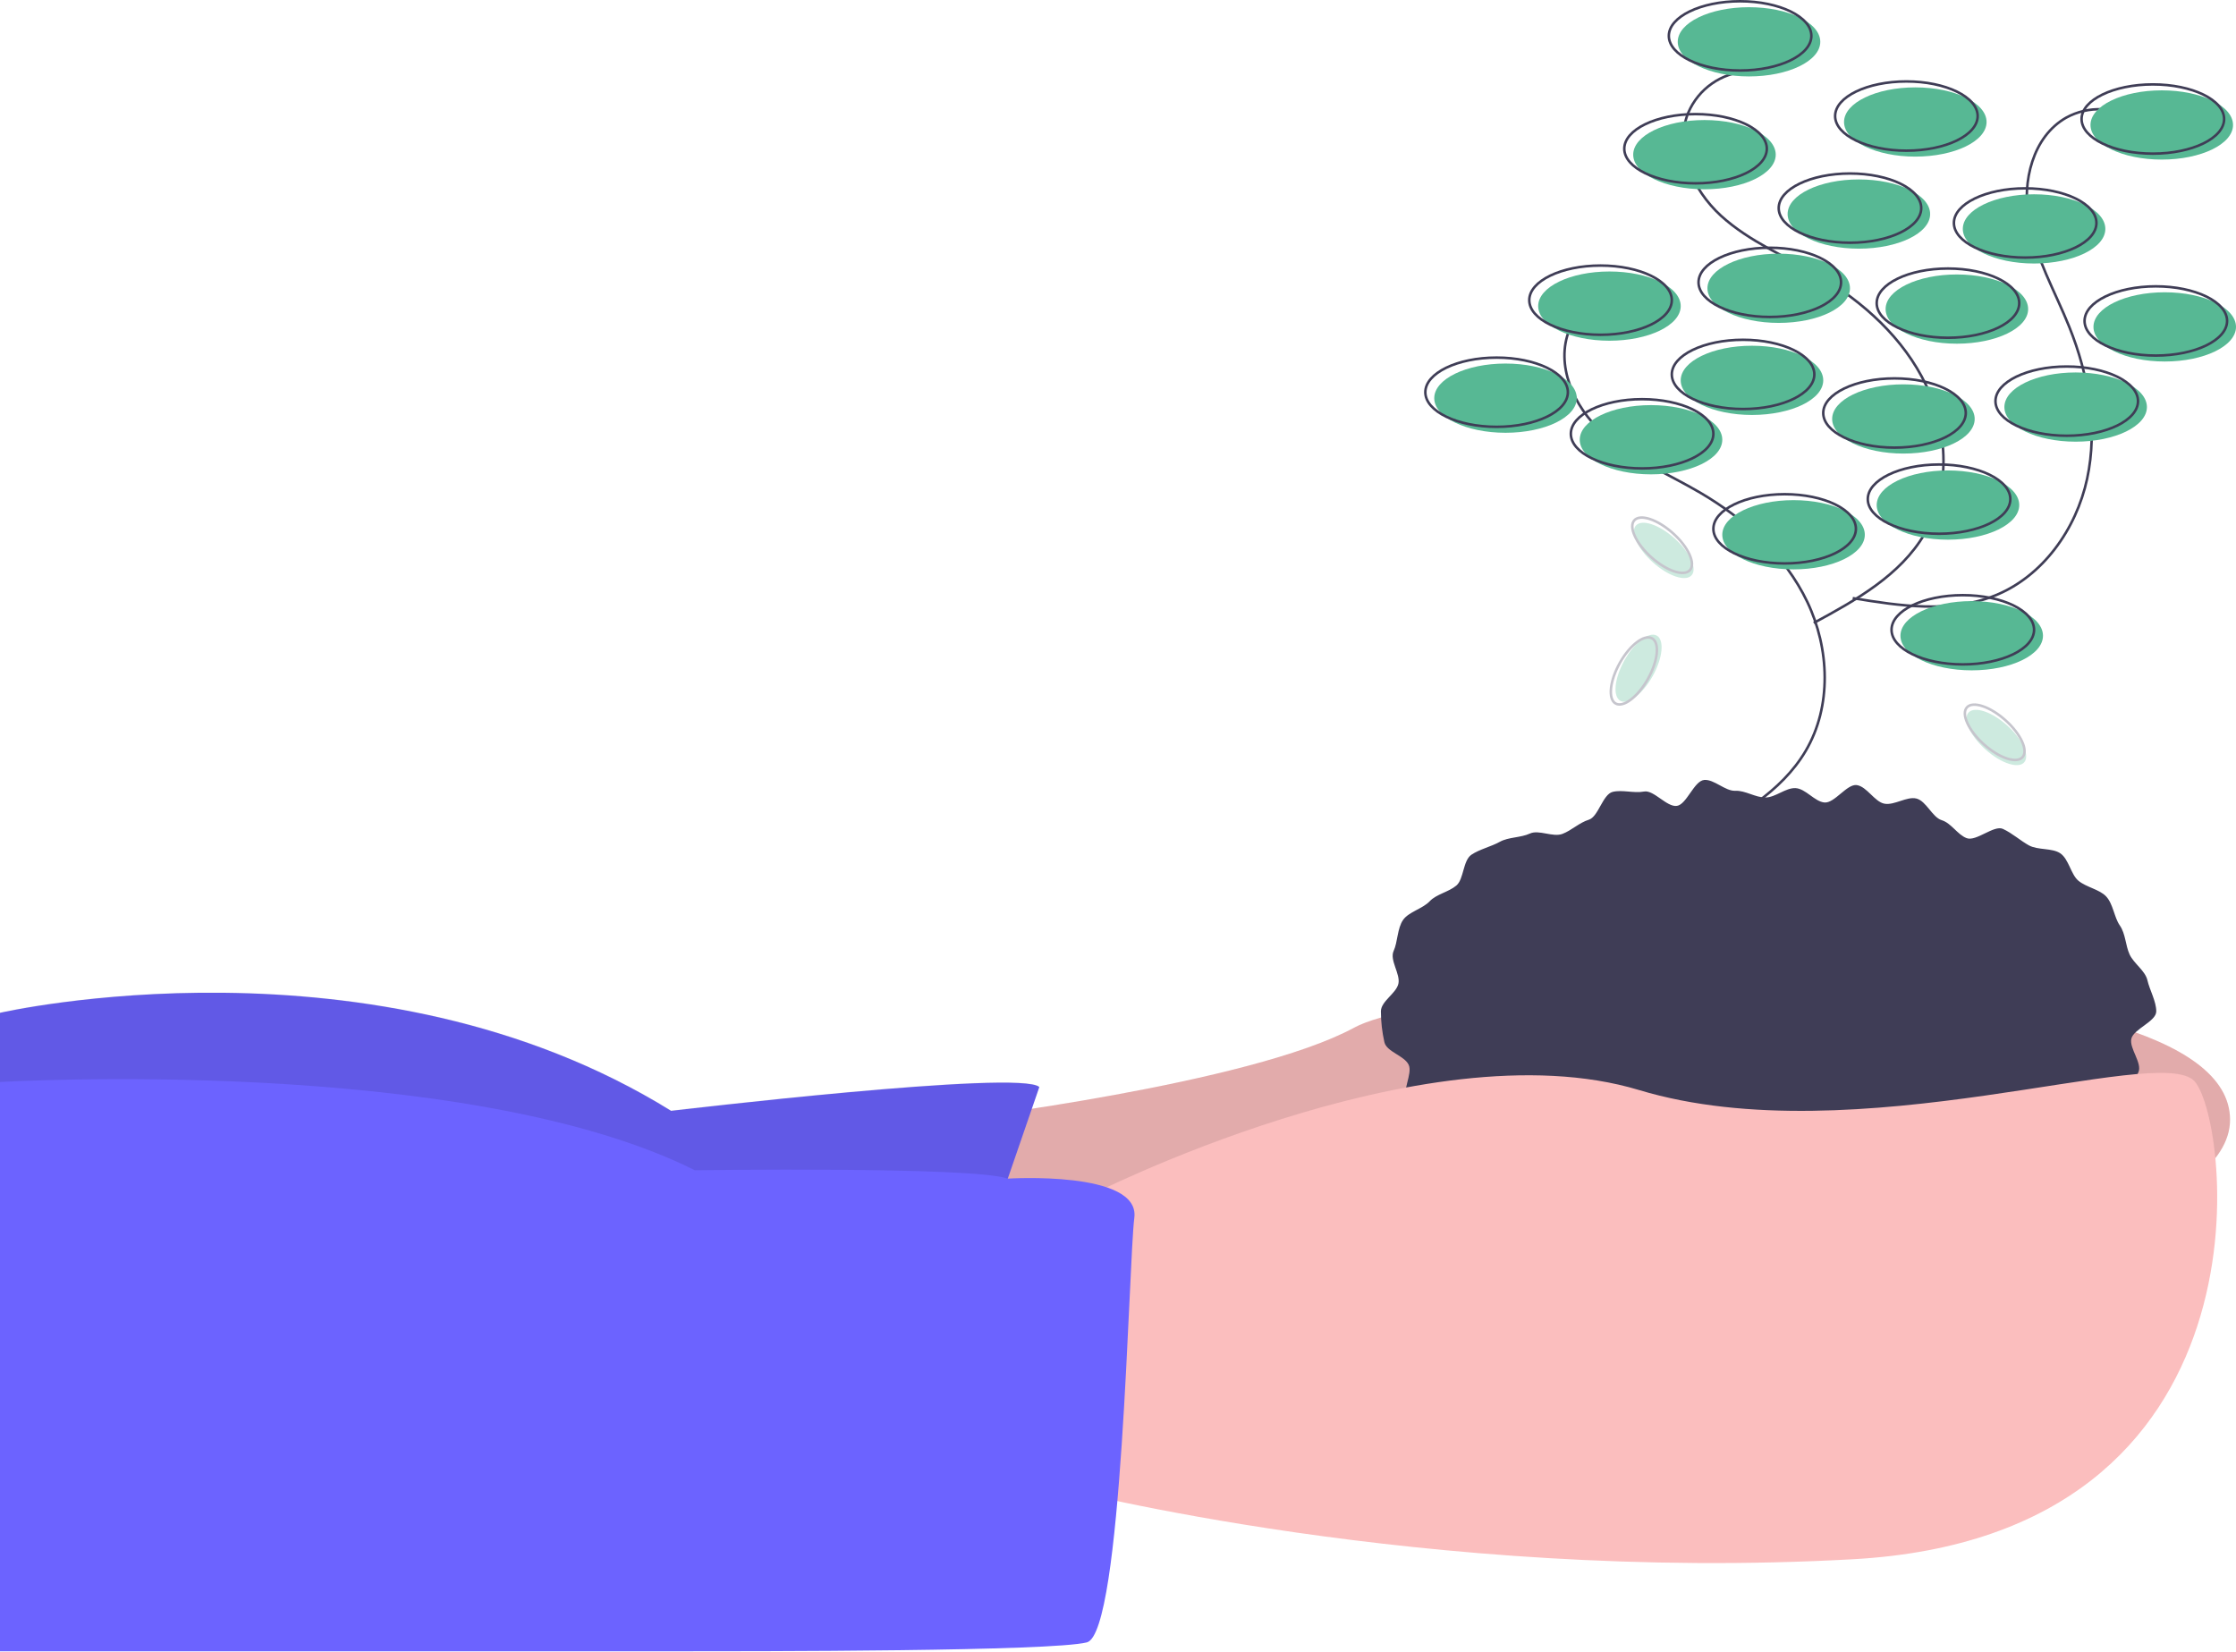
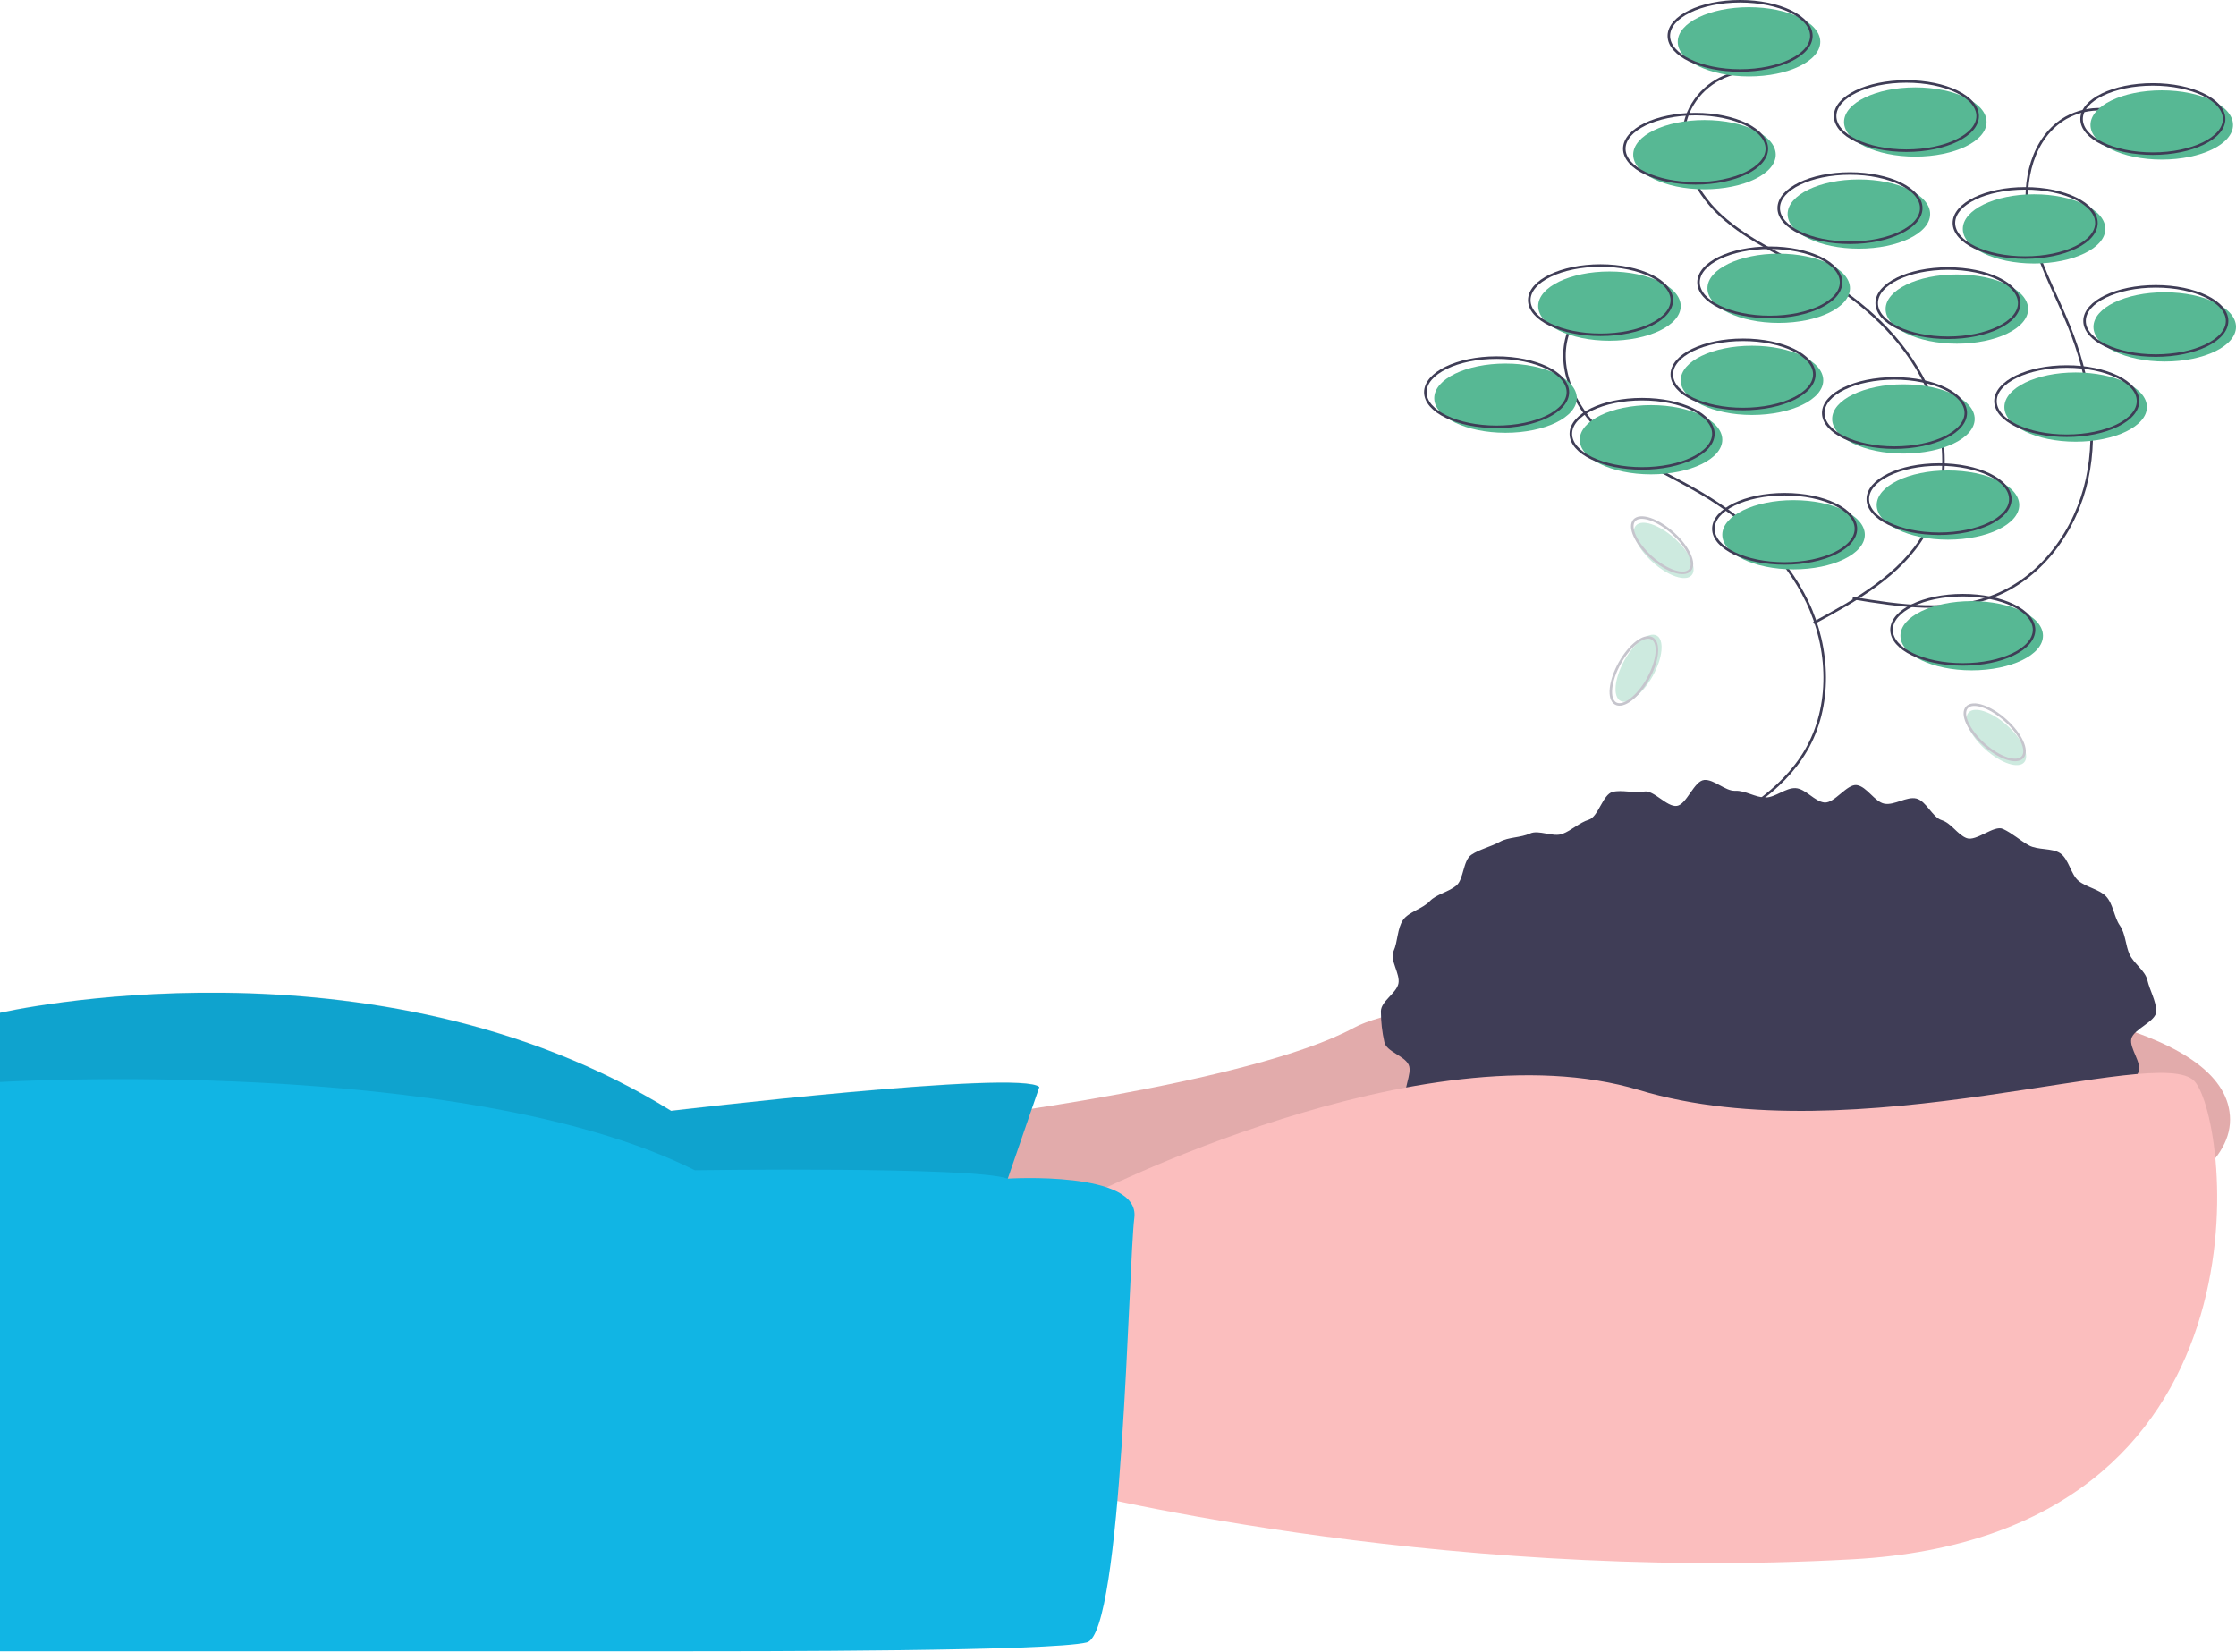
<svg xmlns="http://www.w3.org/2000/svg" id="abc544d7-1a04-40cc-926f-7ea71d989639" data-name="Layer 1" width="886" height="654.301" viewBox="0 0 886 654.301">
  <path d="M534.697,566.284s117.663-14.12,158.845-36.475,347.105-32.946,347.105,36.475S688.835,666.298,688.835,666.298L504.105,655.708Z" transform="translate(-157 -122.5995)" fill="#fbbebe" />
  <path d="M534.697,566.284s117.663-14.12,158.845-36.475,347.105-32.946,347.105,36.475S688.835,666.298,688.835,666.298L504.105,655.708Z" transform="translate(-157 -122.5995)" opacity="0.1" />
-   <path d="M568.819,553.341l-24.709,71.774L157,629.822V523.926s148.255-34.122,265.918,38.829C422.918,562.754,561.76,546.282,568.819,553.341Z" transform="translate(-157 -122.5995)" fill="#6c63ff" />
+   <path d="M568.819,553.341l-24.709,71.774L157,629.822V523.926s148.255-34.122,265.918,38.829C422.918,562.754,561.76,546.282,568.819,553.341Z" transform="translate(-157 -122.5995)" fill="#11B5E4" />
  <path d="M568.819,553.226,544.11,625,157,629.707V523.81s148.255-34.122,265.918,38.829C422.918,562.639,561.76,546.166,568.819,553.226Z" transform="translate(-157 -122.5995)" opacity="0.1" />
  <path d="M1011.404,523.337c0,4.01-8.993,6.987-9.877,10.856-.877,3.837,4.466,9.672,2.775,13.336a72.563,72.563,0,0,1-6.172,10.733c-2.215,3.171-9.057,2.708-11.862,5.682a94.319,94.319,0,0,1-8.712,7.576c-2.977,2.476-7.01,2.995-10.395,5.274-3.219,2.167-2.829,10.116-6.389,12.089-3.402,1.886-8.61.369-12.3,2.064-3.542,1.627-5.41,7.511-9.197,8.95-3.652,1.388-8.173.79-12.034,1.992-3.737,1.163-7.918.974-11.834,1.954-3.803.951-6.707,6.651-10.662,7.419-3.854.749-8.371-1.248-12.356-.681-3.892.554-8.418-4.372-12.421-3.999-3.918.365-7.611,2.645-11.624,2.829-3.935.181-7.825,1.914-11.839,1.914-4.013,0-8.155,3.765-12.089,3.585-4.013-.184-7.646-5.891-11.564-6.256-4.004-.373-8.779,5.589-12.671,5.035-3.985-.567-7.141-6.402-10.995-7.151-3.957-.769-9.067,3.402-12.87,2.451-3.916-.979-6.241-7.768-9.978-8.931-3.861-1.202-8.647.426-12.299-.962-3.788-1.439-8.402-1.208-11.944-2.835-3.69-1.695-6.339-5.706-9.742-7.591-3.56-1.973-5.202-6.867-8.421-9.035-3.385-2.279-8.543-1.988-11.52-4.464-3.143-2.614-9.032-2.75-11.684-5.563-2.805-2.974-3.94-7.969-6.155-11.141-2.333-3.34,2.245-10.403.617-13.933-1.69-3.664-8.756-5.152-9.632-8.989a56.435,56.435,0,0,1-1.384-12.207c0-4.01,6.043-7.075,6.927-10.943.877-3.837-3.571-9.348-1.88-13.012,1.629-3.531,1.421-8.959,3.754-12.3,2.215-3.171,7.742-4.415,10.548-7.389,2.652-2.812,7.4-3.596,10.543-6.21,2.977-2.476,2.598-9.942,5.983-12.221,3.219-2.167,7.712-3.156,11.273-5.129,3.402-1.886,8.217-1.568,11.907-3.263,3.542-1.627,9.091,1.579,12.877.14,3.652-1.388,6.614-4.421,10.476-5.623,3.737-1.163,5.493-10.035,9.409-11.014,3.803-.951,8.481.628,12.437-.141,3.854-.749,9.04,6.251,13.025,5.684,3.892-.554,6.802-9.898,10.806-10.27,3.918-.365,8.337,4.475,12.349,4.29,3.935-.181,7.886,2.655,11.9,2.655,4.013,0,8.012-3.892,11.946-3.711,4.013.184,7.551,5.327,11.469,5.692,4.004.373,8.919-7.45,12.811-6.896,3.985.567,7.064,6.614,10.918,7.363,3.957.769,8.912-2.986,12.716-2.034,3.916.979,6.273,7.407,10.01,8.57,3.861,1.202,6.24,5.736,9.892,7.124,3.788,1.439,10.823-5.294,14.366-3.667,3.69,1.695,6.878,4.628,10.28,6.514,3.56,1.973,9.22.981,12.439,3.148,3.385,2.279,4.218,8.398,7.195,10.874,3.143,2.614,8.327,3.401,10.98,6.213,2.805,2.974,3.195,8.304,5.41,11.476,2.333,3.34,2.26,7.969,3.888,11.499,1.69,3.664,6.202,6.435,7.078,10.271C1008.786,514.895,1011.404,519.328,1011.404,523.337Z" transform="translate(-157 -122.5995)" fill="#3f3d56" />
  <path d="M587.645,596.877S720.604,528.632,806.498,554.518s205.91-18.826,220.029-3.53,34.122,180.024-135.312,189.437-314.159-28.239-314.159-28.239Z" transform="translate(-157 -122.5995)" fill="#fbbebe" />
-   <path d="M556.334,589.609S608.825,586.287,606.471,605.113s-4.707,164.728-18.826,168.258-125.899,3.53-171.788,3.53H157V551.326s183.554-10.928,275.331,34.961C432.331,586.287,542.672,584.694,556.334,589.609Z" transform="translate(-157 -122.5995)" fill="#6c63ff" />
+   <path d="M556.334,589.609S608.825,586.287,606.471,605.113s-4.707,164.728-18.826,168.258-125.899,3.53-171.788,3.53H157V551.326s183.554-10.928,275.331,34.961C432.331,586.287,542.672,584.694,556.334,589.609Z" transform="translate(-157 -122.5995)" fill="#11B5E4" />
  <path d="M802.239,236.779a27.041,27.041,0,0,0-23.309,16.297c-5.828,14.089,1.676,30.638,12.942,40.912s25.737,16.146,38.886,23.865c17.661,10.368,33.53,24.76,42.367,43.234s9.776,41.359-.611,59.008c-9.641,16.381-27.171,26.186-43.891,35.228" transform="translate(-157 -122.5995)" fill="none" stroke="#3f3d56" stroke-miterlimit="10" />
  <path d="M849.304,150.885a27.041,27.041,0,0,0-23.309,16.297c-5.828,14.089,1.676,30.638,12.942,40.912s25.737,16.146,38.886,23.865c17.661,10.368,33.53,24.76,42.367,43.234s9.776,41.359-.611,59.008c-9.641,16.381-27.171,26.186-43.891,35.228" transform="translate(-157 -122.5995)" fill="none" stroke="#3f3d56" stroke-miterlimit="10" />
  <path d="M1004.051,170.64a27.041,27.041,0,0,0-28.408-1.382c-13.233,7.572-17.431,25.252-14.812,40.272s10.467,28.523,16.138,42.675c7.618,19.009,11.356,40.104,7.034,60.122s-17.588,38.688-36.606,46.285c-17.652,7.051-37.515,4.072-56.271.987" transform="translate(-157 -122.5995)" fill="none" stroke="#3f3d56" stroke-miterlimit="10" />
  <ellipse cx="710.683" cy="211.889" rx="28.239" ry="13.716" fill="#57b894" />
  <ellipse cx="707.153" cy="209.536" rx="28.239" ry="13.716" fill="none" stroke="#3f3d56" stroke-miterlimit="10" />
  <ellipse cx="771.867" cy="200.123" rx="28.239" ry="13.716" fill="#57b894" />
  <ellipse cx="768.337" cy="197.77" rx="28.239" ry="13.716" fill="none" stroke="#3f3d56" stroke-miterlimit="10" />
  <ellipse cx="781.28" cy="251.895" rx="28.239" ry="13.716" fill="#57b894" />
  <ellipse cx="777.75" cy="249.541" rx="28.239" ry="13.716" fill="none" stroke="#3f3d56" stroke-miterlimit="10" />
  <ellipse cx="775.397" cy="122.466" rx="28.239" ry="13.716" fill="#57b894" />
  <ellipse cx="771.867" cy="120.113" rx="28.239" ry="13.716" fill="none" stroke="#3f3d56" stroke-miterlimit="10" />
  <ellipse cx="704.799" cy="114.229" rx="28.239" ry="13.716" fill="#57b894" />
  <ellipse cx="701.27" cy="111.876" rx="28.239" ry="13.716" fill="none" stroke="#3f3d56" stroke-miterlimit="10" />
  <ellipse cx="736.568" cy="84.814" rx="28.239" ry="13.716" fill="#57b894" />
  <ellipse cx="733.039" cy="82.46" rx="28.239" ry="13.716" fill="none" stroke="#3f3d56" stroke-miterlimit="10" />
  <ellipse cx="805.989" cy="90.697" rx="28.239" ry="13.716" fill="#57b894" />
  <ellipse cx="802.46" cy="88.344" rx="28.239" ry="13.716" fill="none" stroke="#3f3d56" stroke-miterlimit="10" />
  <ellipse cx="857.761" cy="129.526" rx="28.239" ry="13.716" fill="#57b894" />
  <ellipse cx="854.231" cy="127.172" rx="28.239" ry="13.716" fill="none" stroke="#3f3d56" stroke-miterlimit="10" />
  <ellipse cx="675.384" cy="61.281" rx="28.239" ry="13.716" fill="#57b894" />
  <ellipse cx="671.854" cy="58.928" rx="28.239" ry="13.716" fill="none" stroke="#3f3d56" stroke-miterlimit="10" />
  <ellipse cx="693.033" cy="16.569" rx="28.239" ry="13.716" fill="#57b894" />
  <ellipse cx="689.503" cy="14.216" rx="28.239" ry="13.716" fill="none" stroke="#3f3d56" stroke-miterlimit="10" />
  <ellipse cx="856.584" cy="49.515" rx="28.239" ry="13.716" fill="#57b894" />
  <ellipse cx="853.054" cy="47.162" rx="28.239" ry="13.716" fill="none" stroke="#3f3d56" stroke-miterlimit="10" />
  <ellipse cx="596.55" cy="157.765" rx="28.239" ry="13.716" fill="#57b894" />
  <ellipse cx="593.02" cy="155.411" rx="28.239" ry="13.716" fill="none" stroke="#3f3d56" stroke-miterlimit="10" />
  <ellipse cx="694.21" cy="150.705" rx="28.239" ry="13.716" fill="#57b894" />
  <ellipse cx="690.68" cy="148.352" rx="28.239" ry="13.716" fill="none" stroke="#3f3d56" stroke-miterlimit="10" />
  <ellipse cx="822.462" cy="161.294" rx="28.239" ry="13.716" fill="#57b894" />
  <ellipse cx="818.932" cy="158.941" rx="28.239" ry="13.716" fill="none" stroke="#3f3d56" stroke-miterlimit="10" />
  <ellipse cx="754.218" cy="166.001" rx="28.239" ry="13.716" fill="#57b894" />
  <ellipse cx="750.688" cy="163.648" rx="28.239" ry="13.716" fill="none" stroke="#3f3d56" stroke-miterlimit="10" />
  <ellipse cx="758.924" cy="48.338" rx="28.239" ry="13.716" fill="#57b894" />
  <ellipse cx="755.394" cy="45.985" rx="28.239" ry="13.716" fill="none" stroke="#3f3d56" stroke-miterlimit="10" />
  <ellipse cx="637.732" cy="121.289" rx="28.239" ry="13.716" fill="#57b894" />
  <ellipse cx="634.202" cy="118.936" rx="28.239" ry="13.716" fill="none" stroke="#3f3d56" stroke-miterlimit="10" />
  <ellipse cx="654.205" cy="174.237" rx="28.239" ry="13.716" fill="#57b894" />
  <ellipse cx="650.675" cy="171.884" rx="28.239" ry="13.716" fill="none" stroke="#3f3d56" stroke-miterlimit="10" />
  <g opacity="0.3">
    <ellipse cx="806.269" cy="387.365" rx="14.794" ry="6.407" transform="translate(-82.2221 779.5881) rotate(-60.79941)" fill="#57b894" />
    <ellipse cx="804.407" cy="388.443" rx="14.794" ry="6.407" transform="translate(-84.11655 778.515) rotate(-60.79941)" fill="none" stroke="#3f3d56" stroke-miterlimit="10" />
  </g>
  <g opacity="0.3">
    <ellipse cx="948.032" cy="414.816" rx="6.407" ry="14.794" transform="translate(-150.3063 722.0064) rotate(-48.17218)" fill="#57b894" />
    <ellipse cx="947.387" cy="412.764" rx="6.407" ry="14.794" transform="translate(-148.9918 720.8422) rotate(-48.17218)" fill="none" stroke="#3f3d56" stroke-miterlimit="10" />
  </g>
  <g opacity="0.3">
    <ellipse cx="816.25" cy="340.689" rx="6.407" ry="14.794" transform="translate(-138.9674 599.1163) rotate(-48.17218)" fill="#57b894" />
    <ellipse cx="815.605" cy="338.636" rx="6.407" ry="14.794" transform="translate(-137.6529 597.9521) rotate(-48.17218)" fill="none" stroke="#3f3d56" stroke-miterlimit="10" />
  </g>
</svg>
